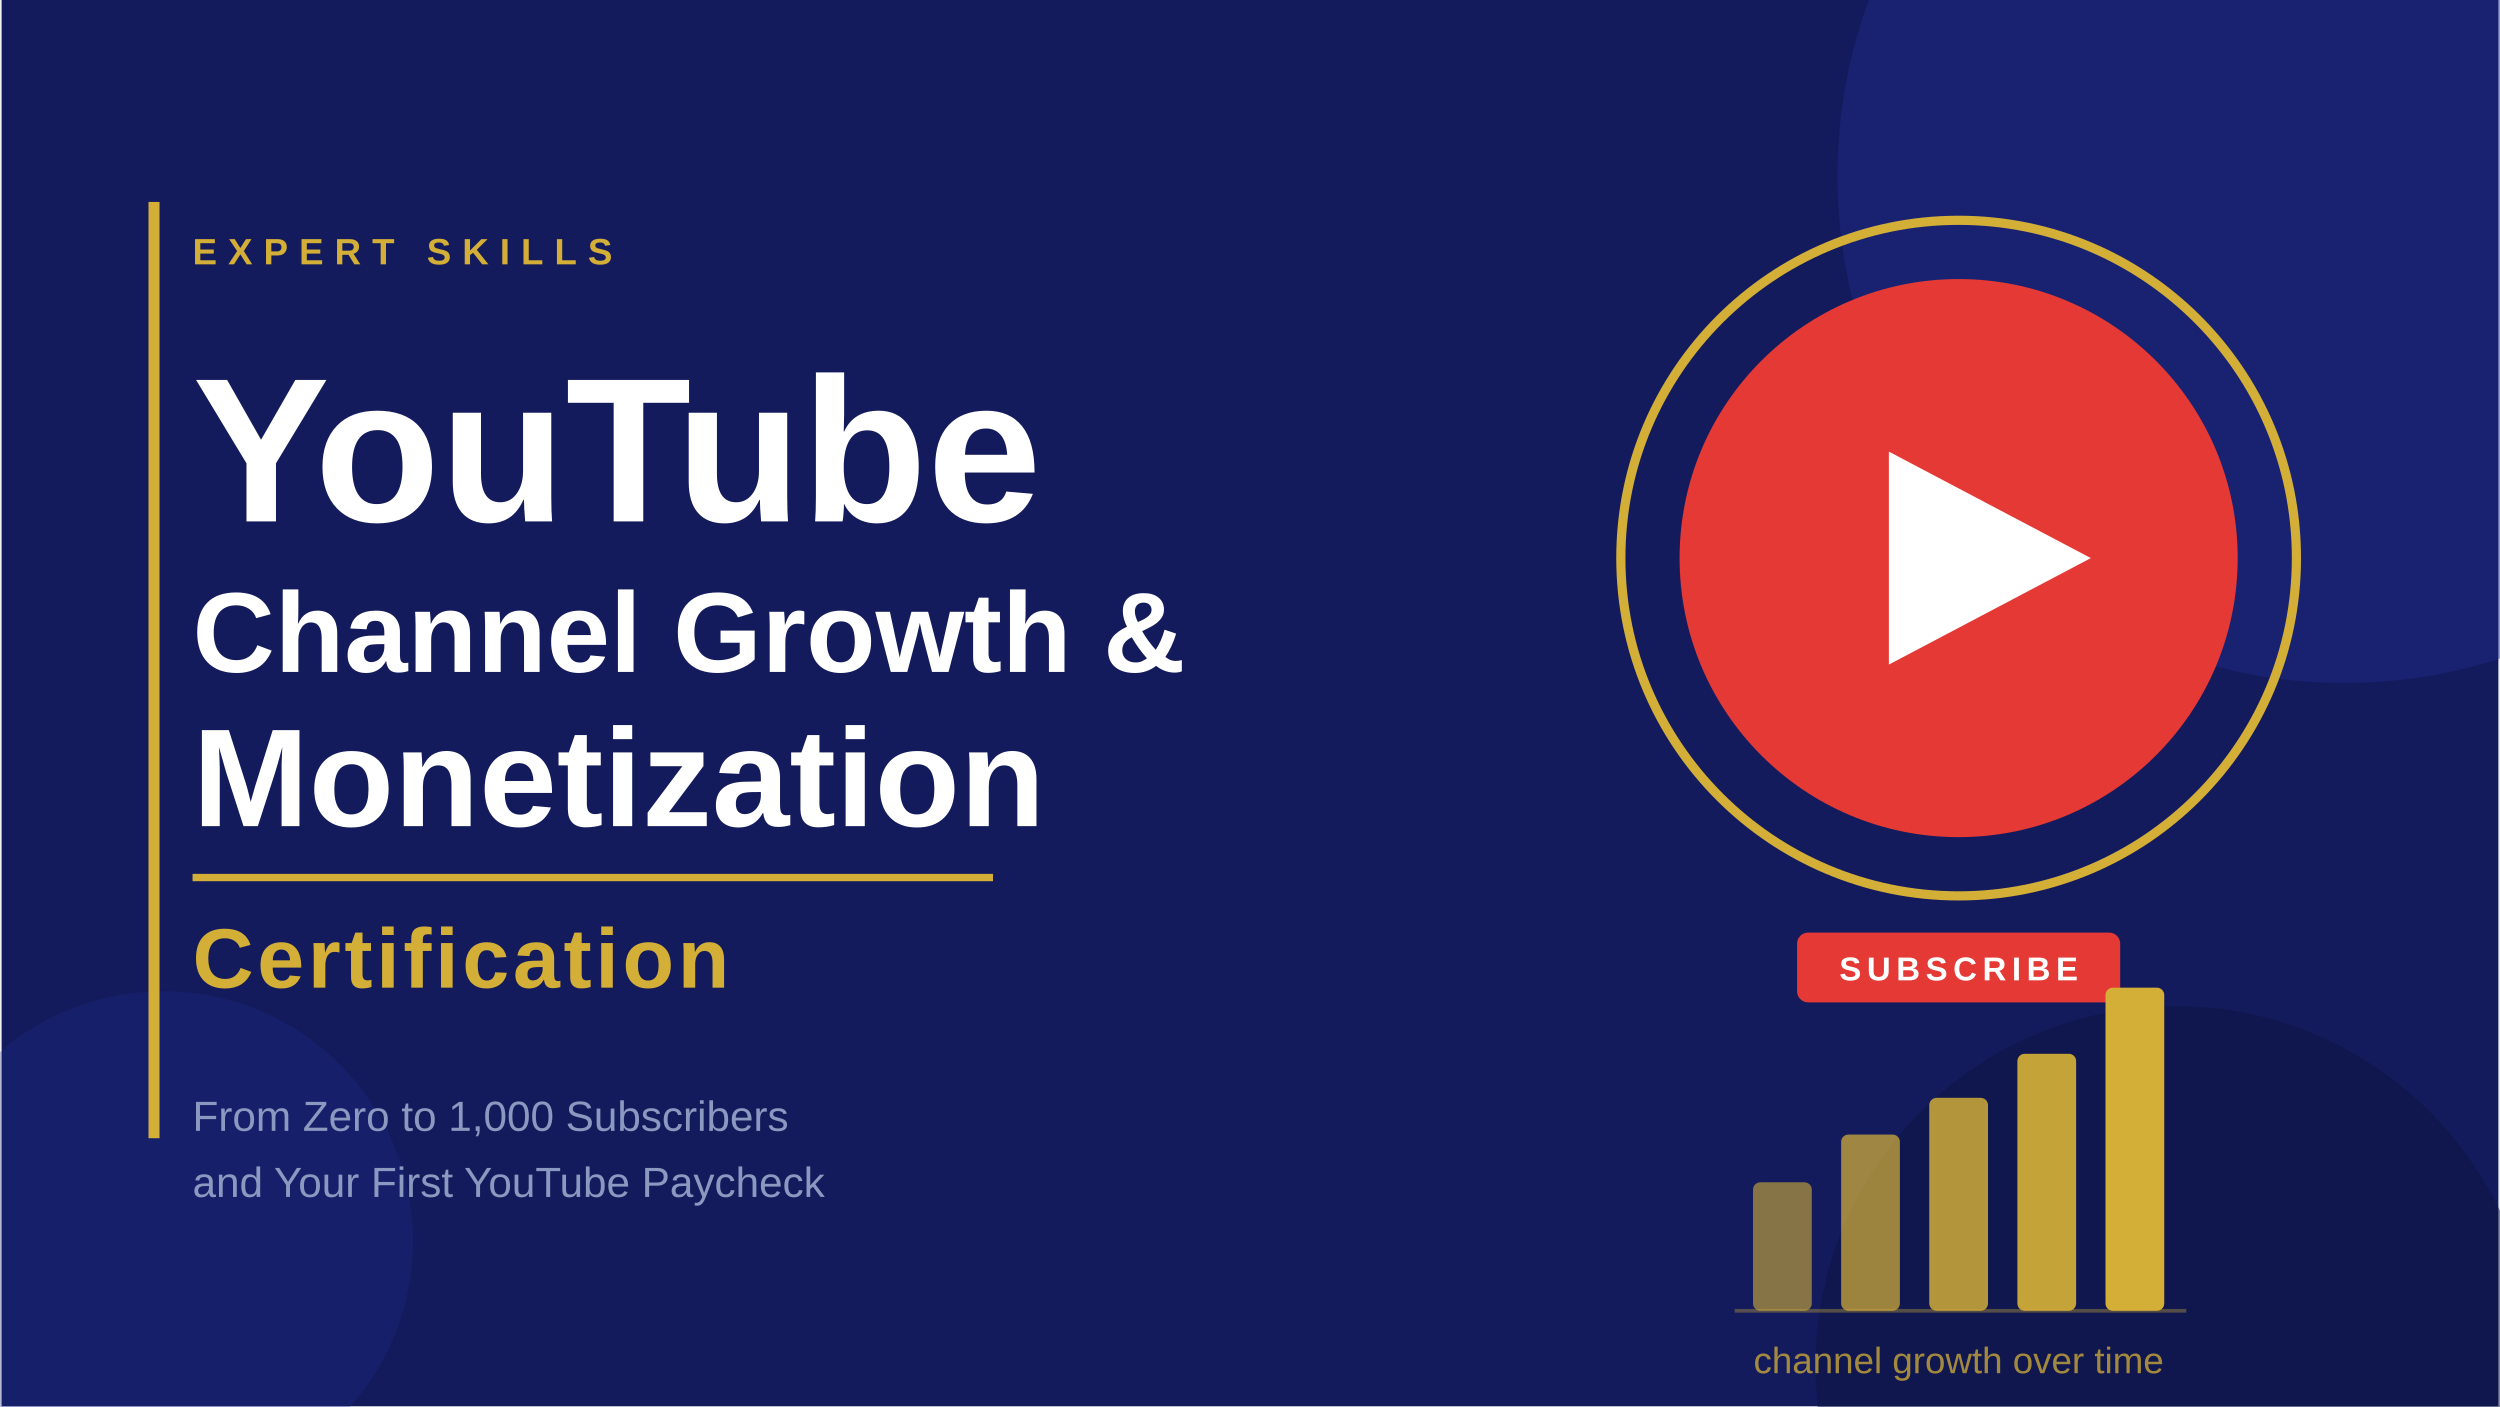
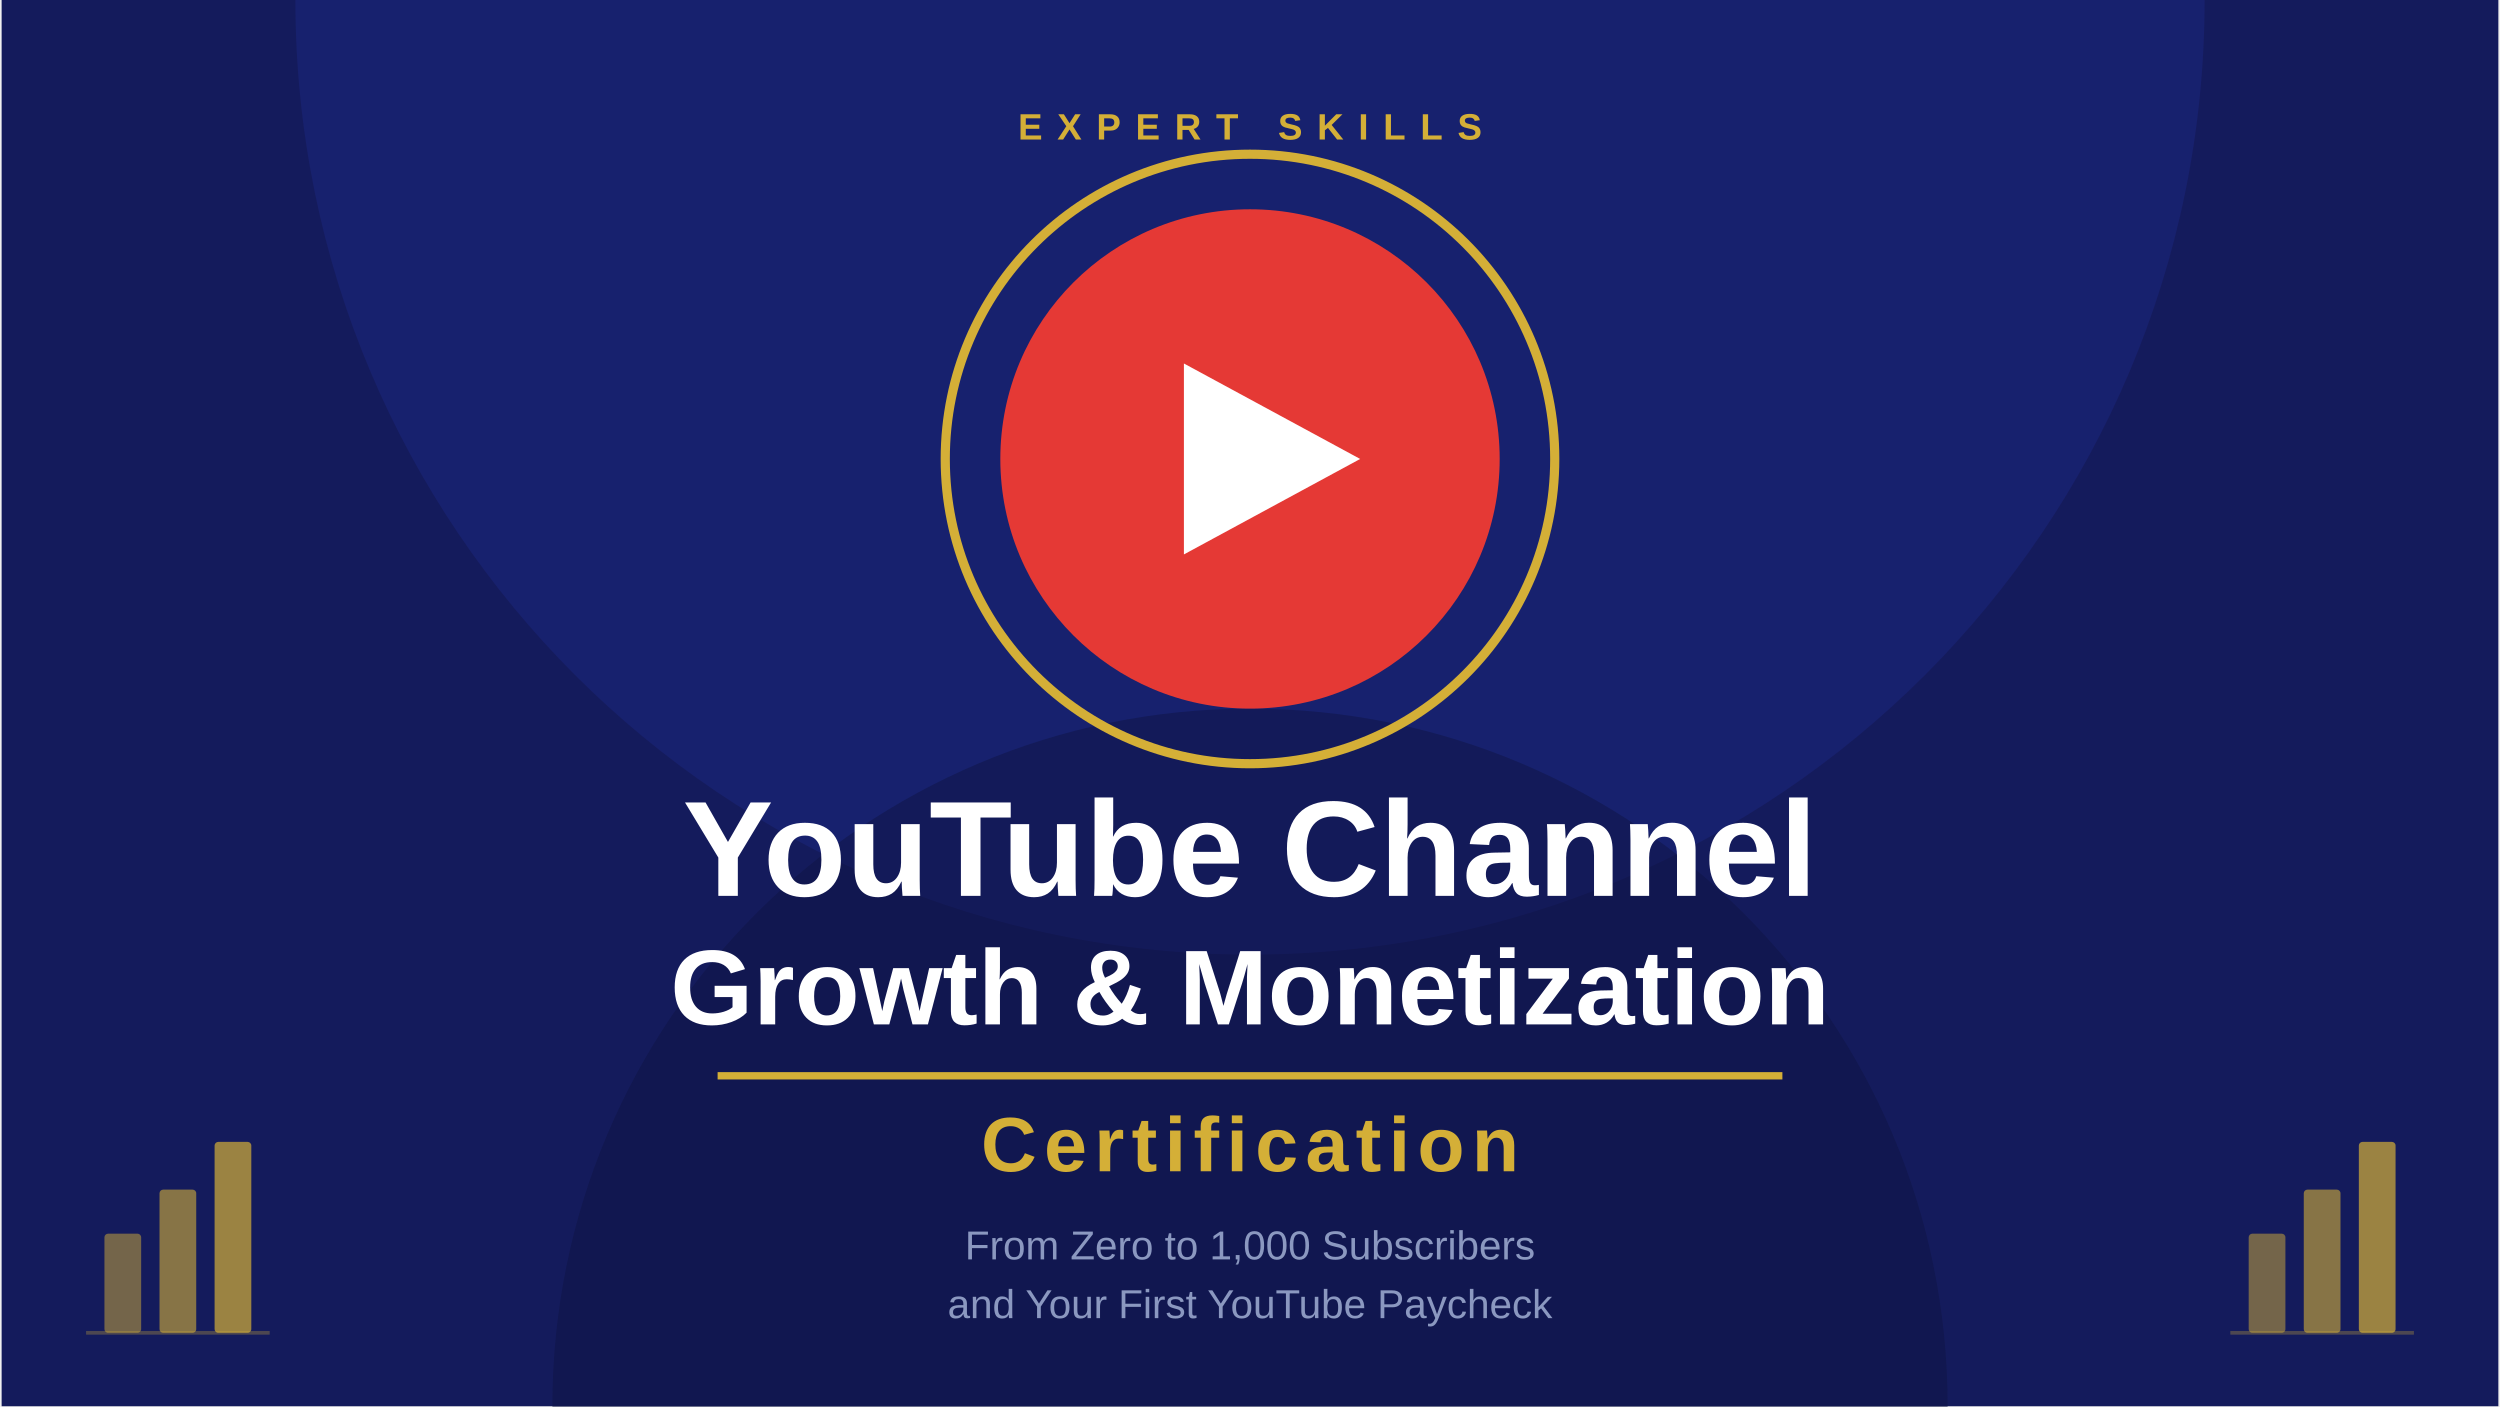
<svg xmlns="http://www.w3.org/2000/svg" width="1280" height="720" viewBox="0 0 680 383" role="img">
  <rect width="680" height="383" fill="#141B5C" />
-   <circle cx="638" cy="48" r="138" fill="#1E2A8E" opacity="0.42" />
-   <circle cx="592" cy="372" r="98" fill="#0D1240" opacity="0.48" />
-   <circle cx="44" cy="338" r="68" fill="#1E2A8E" opacity="0.28" />
-   <rect x="40" y="55" width="3" height="255" fill="#D4AF37" />
-   <text font-family="system-ui,-apple-system,'Segoe UI',Arial,sans-serif" x="52" y="72" font-size="10" font-weight="600" fill="#D4AF37" letter-spacing="3">EXPERT SKILLS</text>
-   <text font-family="system-ui,-apple-system,'Segoe UI',Arial,sans-serif" x="52" y="142" font-size="56" font-weight="700" fill="#FFFFFF">YouTube</text>
-   <text font-family="system-ui,-apple-system,'Segoe UI',Arial,sans-serif" x="52" y="183" font-size="31" font-weight="700" fill="#FFFFFF">Channel Growth &amp;</text>
-   <text font-family="system-ui,-apple-system,'Segoe UI',Arial,sans-serif" x="52" y="225" font-size="38" font-weight="700" fill="#FFFFFF">Monetization</text>
-   <rect x="52" y="238" width="218" height="2" fill="#D4AF37" />
-   <text font-family="system-ui,-apple-system,'Segoe UI',Arial,sans-serif" x="52" y="269" font-size="23" font-weight="600" fill="#D4AF37" letter-spacing="1">Certification</text>
-   <text font-family="system-ui,-apple-system,'Segoe UI',Arial,sans-serif" x="52" y="308" font-size="11.5" fill="#8B98C0">From Zero to 1,000 Subscribers</text>
-   <text font-family="system-ui,-apple-system,'Segoe UI',Arial,sans-serif" x="52" y="326" font-size="11.5" fill="#8B98C0">and Your First YouTube Paycheck</text>
-   <circle cx="533" cy="152" r="92" fill="none" stroke="#D4AF37" stroke-width="2.5" />
-   <circle cx="533" cy="152" r="76" fill="#E53935" />
-   <polygon points="514,123 514,181 569,152" fill="#FFFFFF" />
-   <rect x="489" y="254" width="88" height="19" rx="3" fill="#E53935" />
-   <text font-family="system-ui,-apple-system,'Segoe UI',Arial,sans-serif" x="533" y="267" text-anchor="middle" font-size="9" font-weight="700" fill="#FFFFFF" letter-spacing="1.5">SUBSCRIBE</text>
-   <rect x="477" y="322" width="16" height="35" fill="#D4AF37" opacity="0.60" rx="2" />
-   <rect x="501" y="309" width="16" height="48" fill="#D4AF37" opacity="0.72" rx="2" />
-   <rect x="525" y="299" width="16" height="58" fill="#D4AF37" opacity="0.83" rx="2" />
-   <rect x="549" y="287" width="16" height="70" fill="#D4AF37" opacity="0.92" rx="2" />
-   <rect x="573" y="269" width="16" height="88" fill="#D4AF37" rx="2" />
-   <line x1="472" y1="357" x2="595" y2="357" stroke="#D4AF37" stroke-width="1" opacity="0.35" />
-   <text font-family="system-ui,-apple-system,'Segoe UI',Arial,sans-serif" x="533" y="374" text-anchor="middle" font-size="10" fill="#D4AF37" opacity="0.75">channel growth over time</text>
+   <circle cx="340" cy="0" r="260" fill="#1E2A8E" opacity="0.35" />
+   <circle cx="340" cy="383" r="190" fill="#0D1240" opacity="0.45" />
+   <text font-family="system-ui,-apple-system,'Segoe UI',Arial,sans-serif" x="340" y="38" text-anchor="middle" font-size="10" font-weight="600" fill="#D4AF37" letter-spacing="4">EXPERT SKILLS</text>
+   <circle cx="340" cy="125" r="83" fill="none" stroke="#D4AF37" stroke-width="2.5" />
+   <circle cx="340" cy="125" r="68" fill="#E53935" />
+   <polygon points="322,99 322,151 370,125" fill="#FFFFFF" />
+   <text font-family="system-ui,-apple-system,'Segoe UI',Arial,sans-serif" x="340" y="244" text-anchor="middle" font-size="37" font-weight="700" fill="#FFFFFF">YouTube Channel</text>
+   <text font-family="system-ui,-apple-system,'Segoe UI',Arial,sans-serif" x="340" y="279" text-anchor="middle" font-size="29" font-weight="700" fill="#FFFFFF">Growth &amp; Monetization</text>
+   <rect x="195" y="292" width="290" height="2" fill="#D4AF37" />
+   <text font-family="system-ui,-apple-system,'Segoe UI',Arial,sans-serif" x="340" y="319" text-anchor="middle" font-size="21" font-weight="600" fill="#D4AF37" letter-spacing="2">Certification</text>
+   <text font-family="system-ui,-apple-system,'Segoe UI',Arial,sans-serif" x="340" y="343" text-anchor="middle" font-size="11" fill="#8B98C0">From Zero to 1,000 Subscribers</text>
+   <text font-family="system-ui,-apple-system,'Segoe UI',Arial,sans-serif" x="340" y="359" text-anchor="middle" font-size="11" fill="#8B98C0">and Your First YouTube Paycheck</text>
+   <rect x="28" y="336" width="10" height="27" fill="#D4AF37" opacity="0.50" rx="1" />
+   <rect x="43" y="324" width="10" height="39" fill="#D4AF37" opacity="0.60" rx="1" />
+   <rect x="58" y="311" width="10" height="52" fill="#D4AF37" opacity="0.70" rx="1" />
+   <line x1="23" y1="363" x2="73" y2="363" stroke="#D4AF37" stroke-width="1" opacity="0.30" />
+   <rect x="612" y="336" width="10" height="27" fill="#D4AF37" opacity="0.50" rx="1" />
+   <rect x="627" y="324" width="10" height="39" fill="#D4AF37" opacity="0.60" rx="1" />
+   <rect x="642" y="311" width="10" height="52" fill="#D4AF37" opacity="0.70" rx="1" />
+   <line x1="607" y1="363" x2="657" y2="363" stroke="#D4AF37" stroke-width="1" opacity="0.30" />
</svg>
